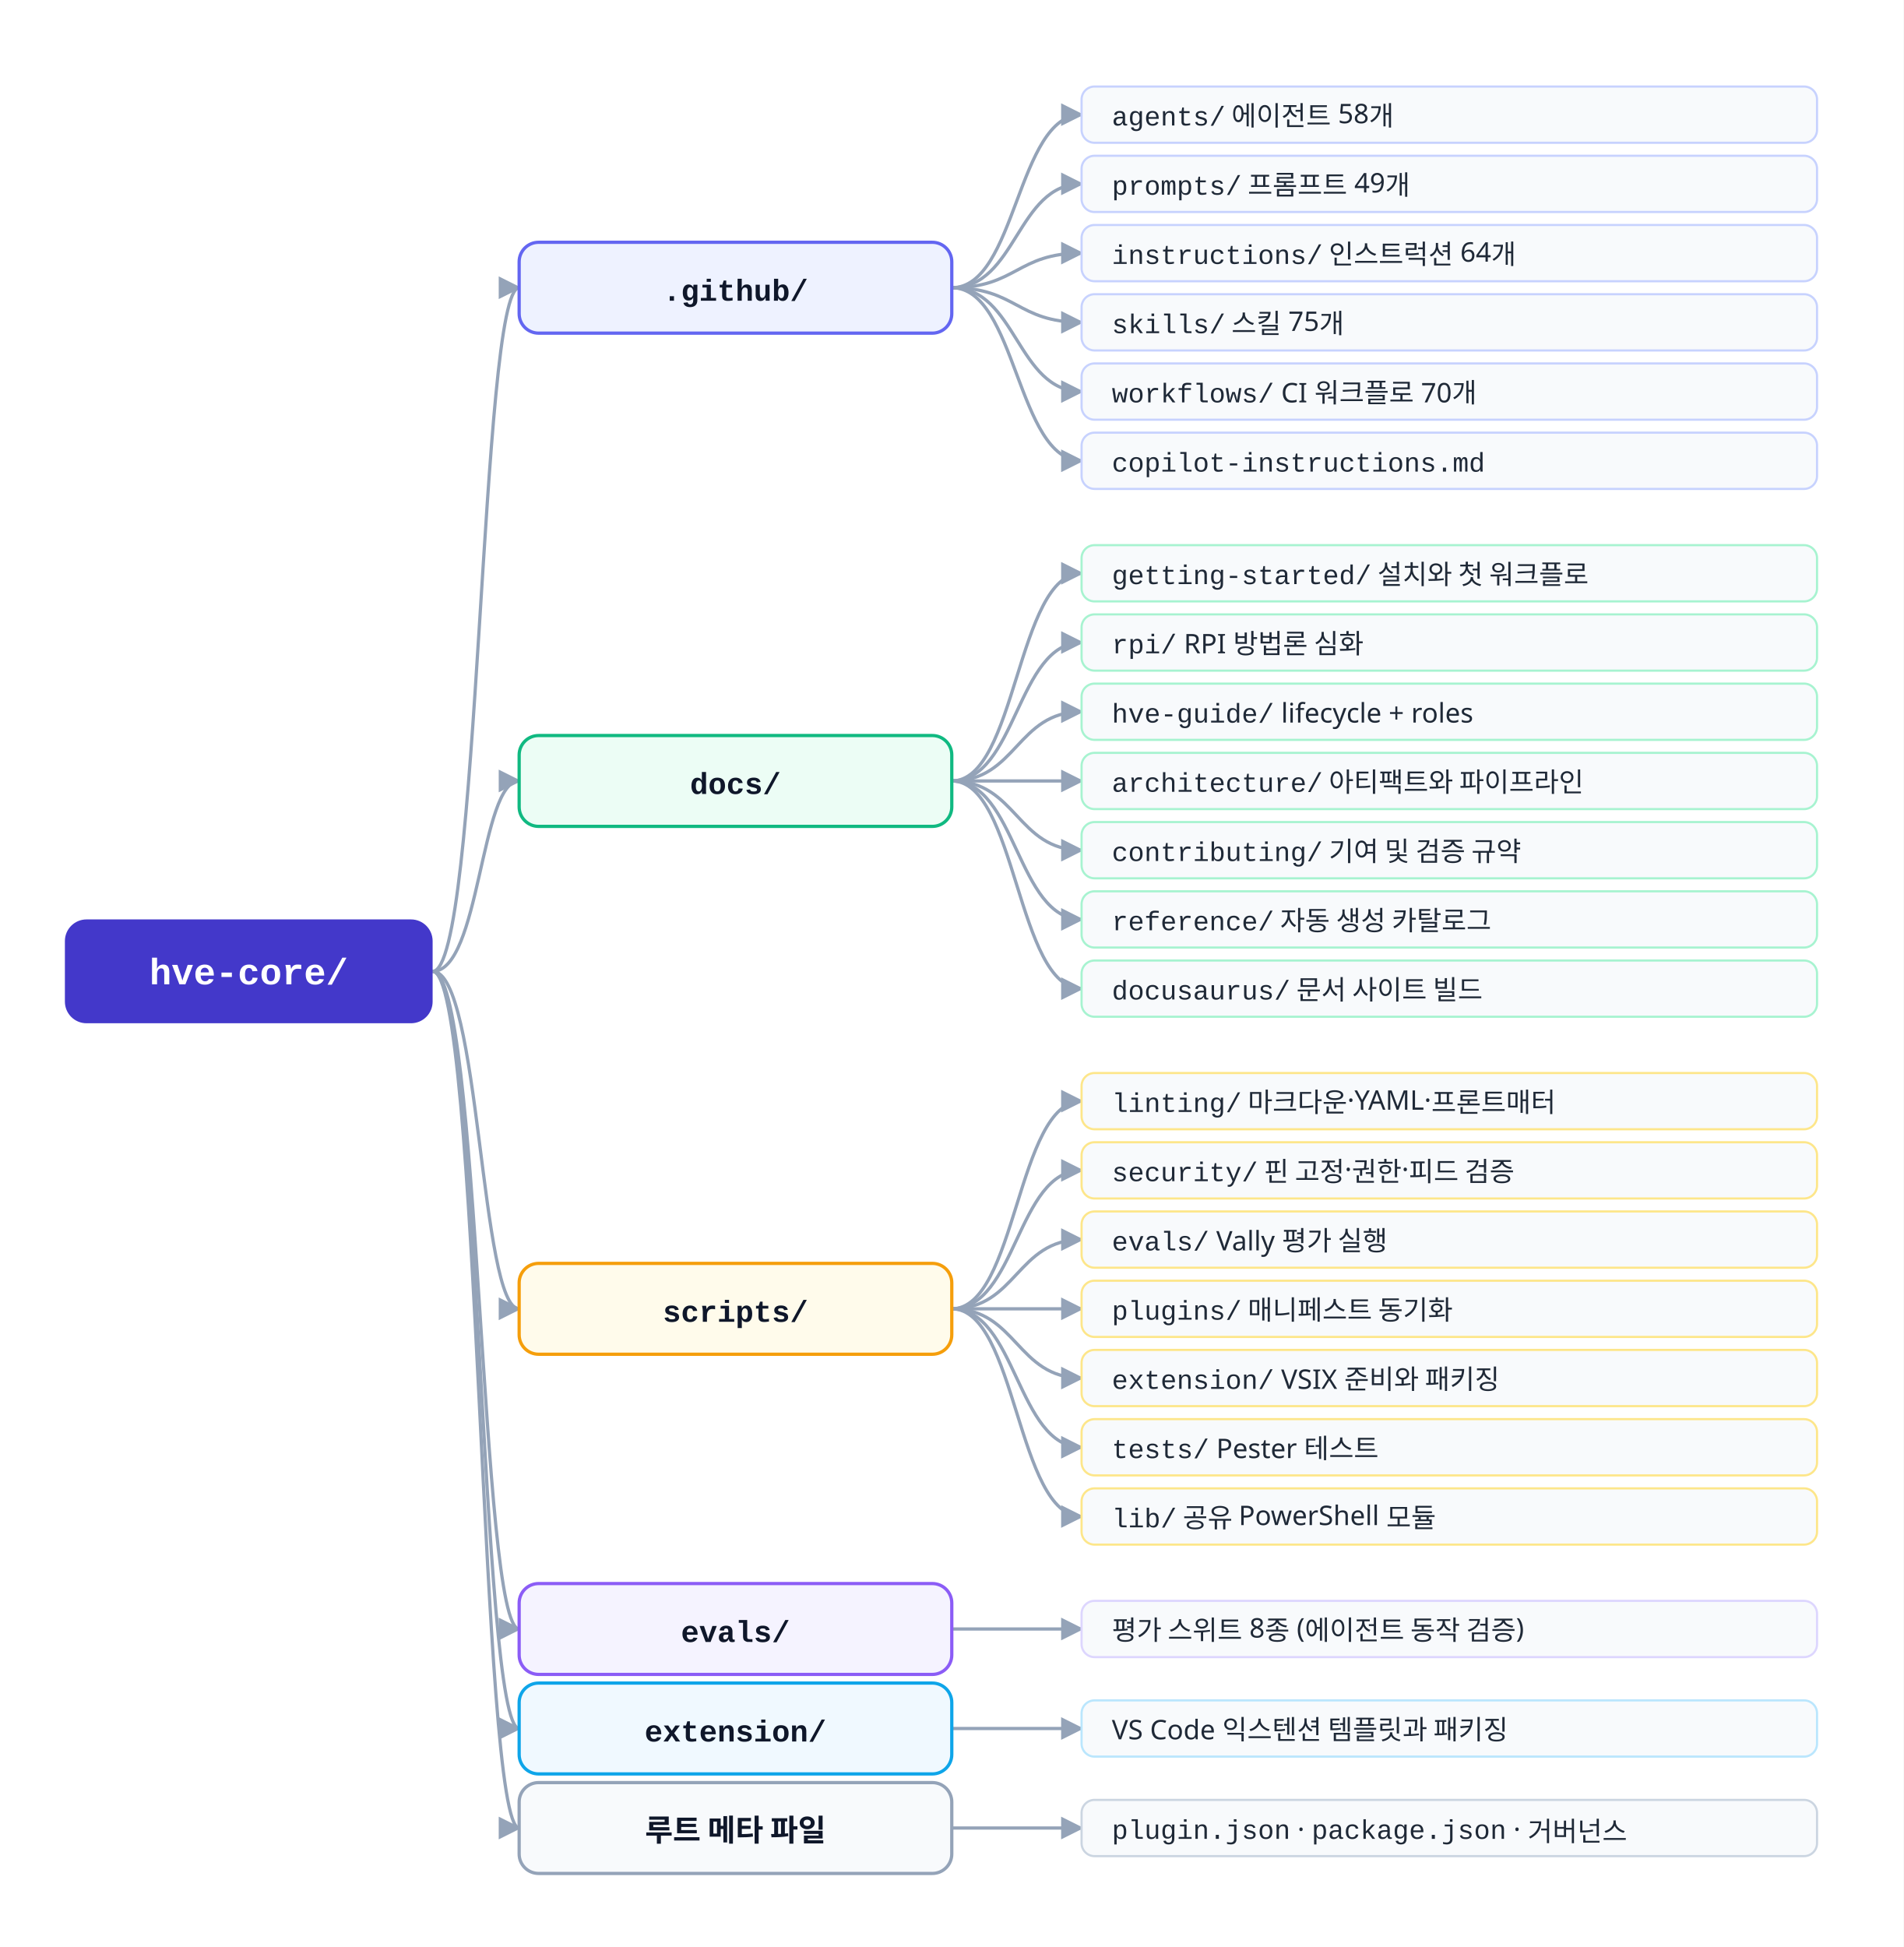
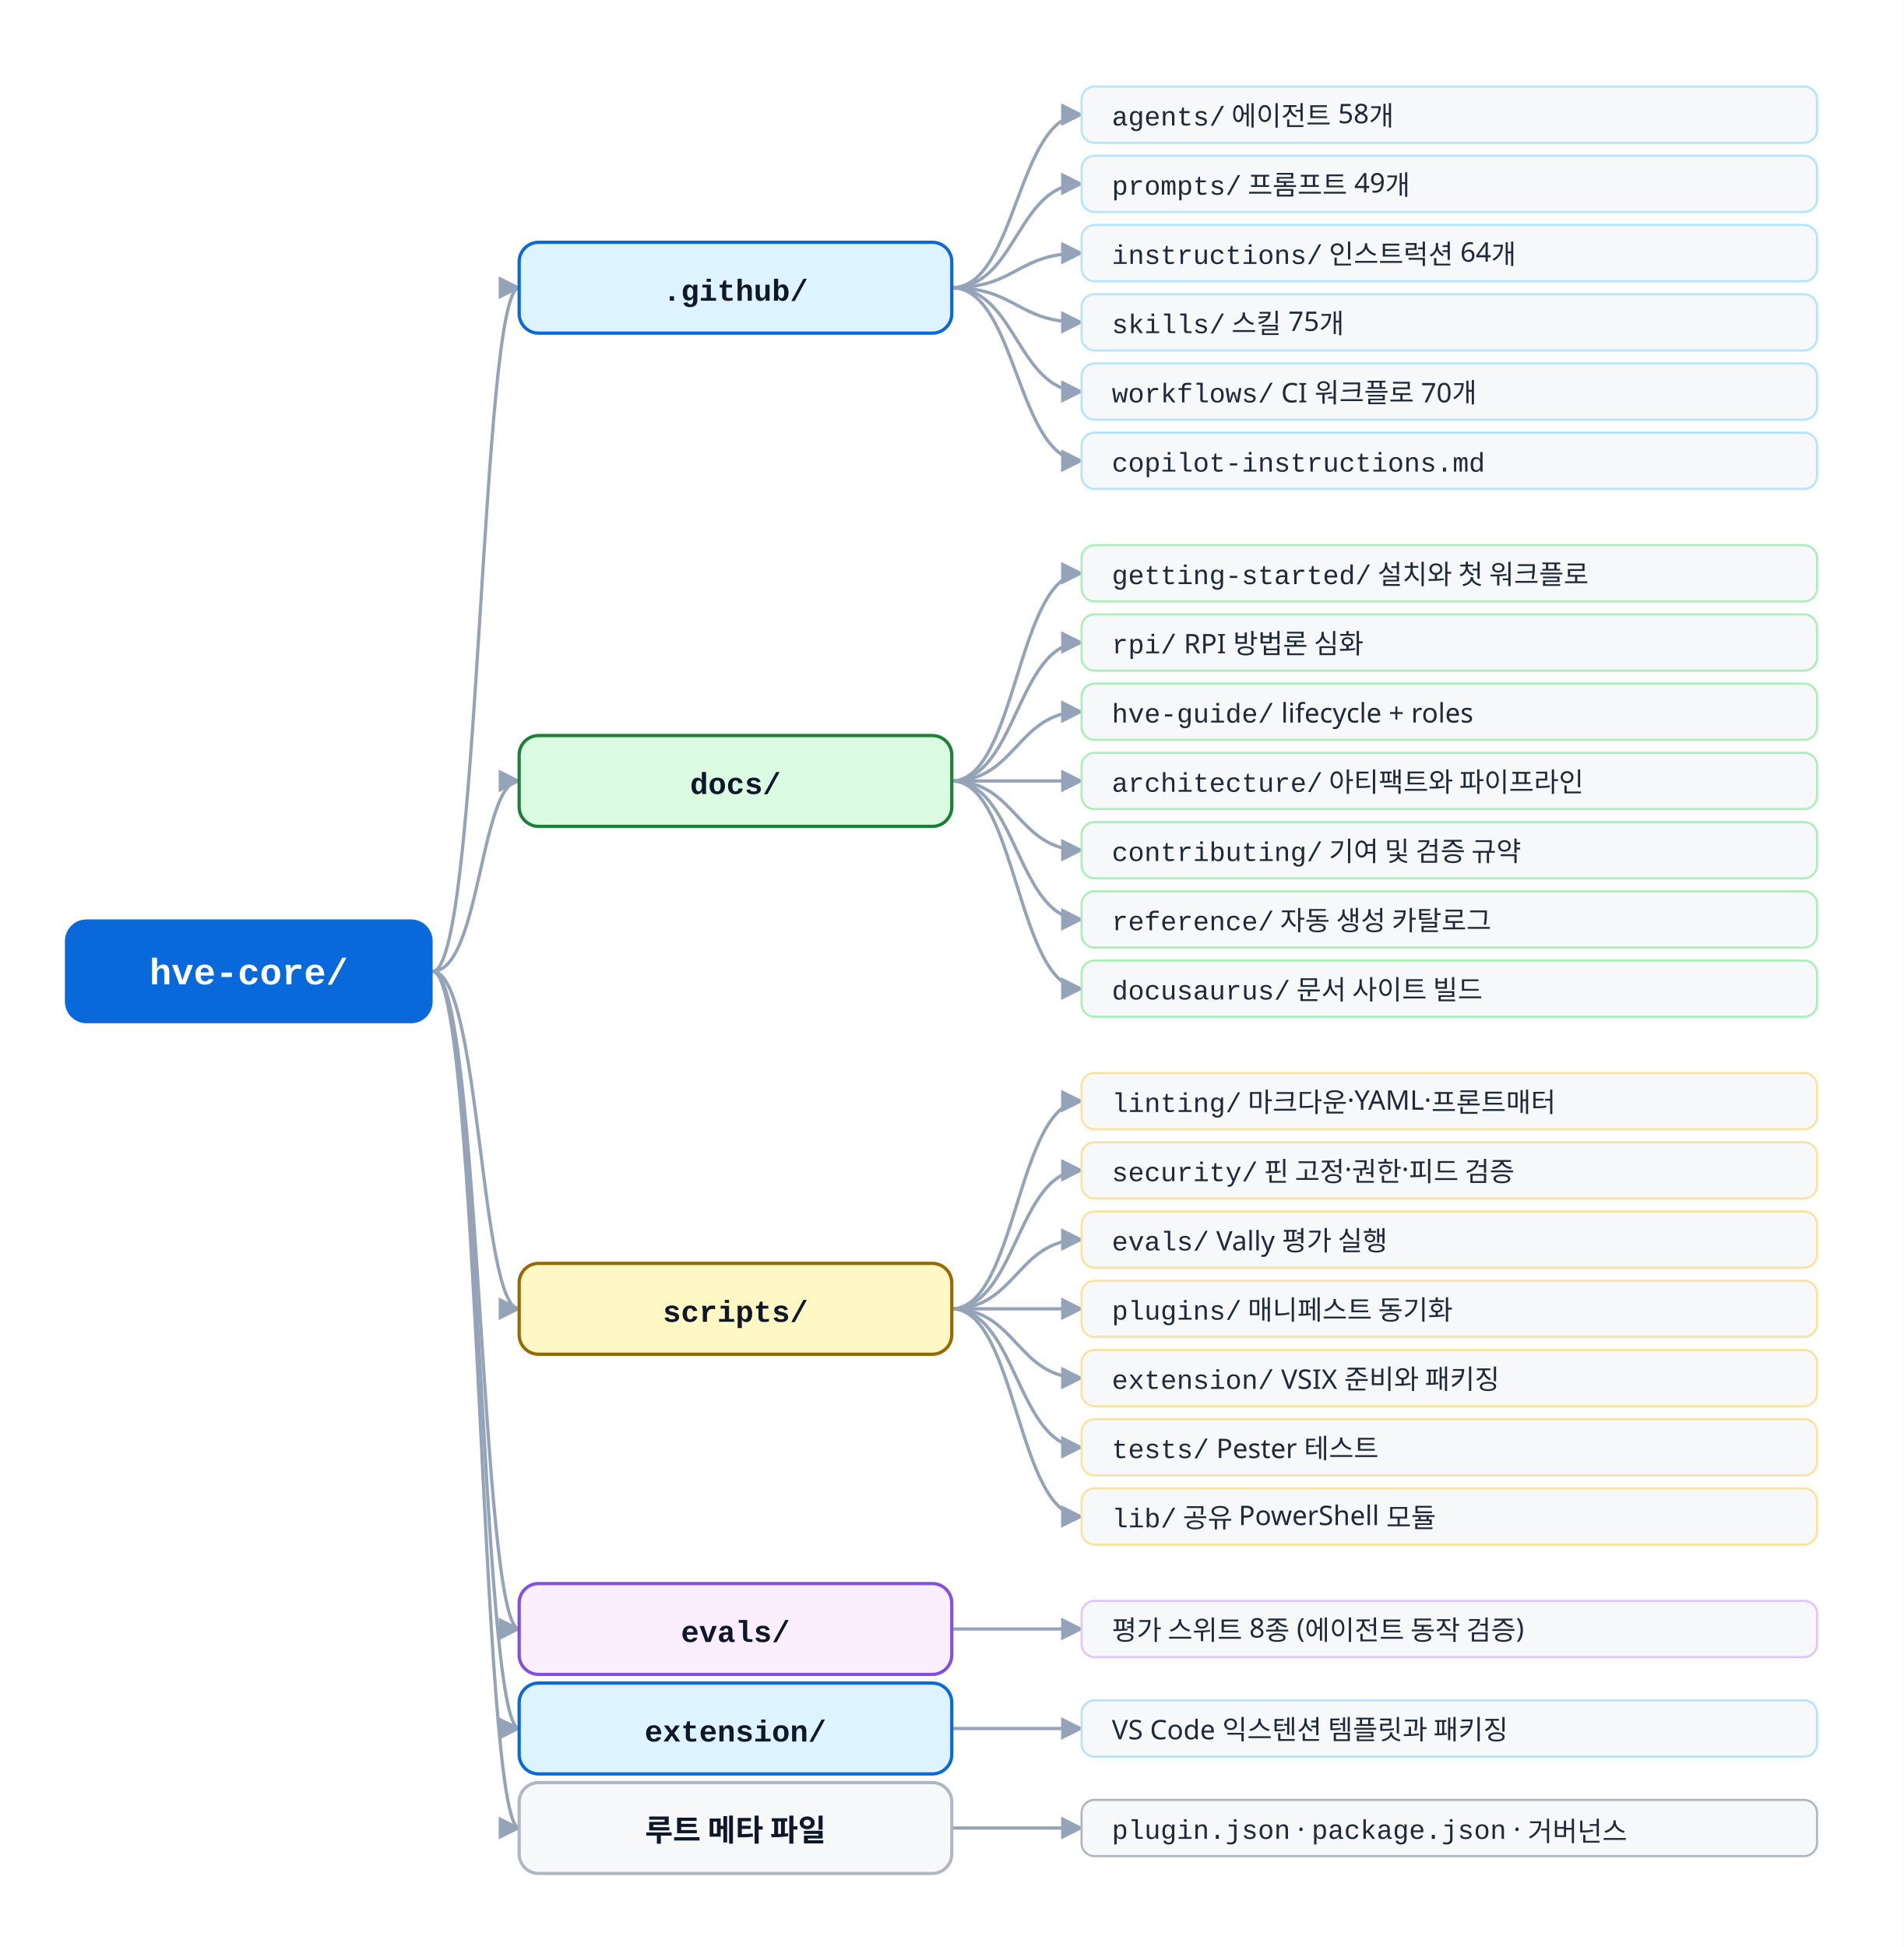
<svg xmlns="http://www.w3.org/2000/svg" viewBox="0 0 880 900" width="880" height="900" role="img" aria-labelledby="t d">
  <defs>
    <marker id="arrow" viewBox="0 0 10 10" refX="9" refY="5" markerWidth="7" markerHeight="7" orient="auto-start-reverse">
      <path d="M0 0 L10 5 L0 10 z" fill="#94a3b8" />
    </marker>
    <style>
      text { font-family: 'Segoe UI','Malgun Gothic','Apple SD Gothic Neo','Noto Sans KR',sans-serif; }
      .root { font-size: 17px; font-weight: 700; fill: #ffffff; }
      .dir { font-size: 14px; font-weight: 600; fill: #0f172a; }
      .lf { font-size: 12.5px; fill: #1f2937; }
      .mono { font-family: 'Cascadia Mono','Consolas','Courier New',monospace; }
      .ln { fill: none; stroke: #94a3b8; stroke-width: 1.5; marker-end: url(#arrow); }
+       /* GitHub Primer palette remap; CSS overrides presentation attributes. */
+       [fill="#eef2ff"], [fill="#f0f9ff"] { fill: #ddf4ff; }
+       [fill="#e0e7ff"] { fill: #b6e3ff; }
+       [fill="#ecfdf5"] { fill: #dafbe1; }
+       [fill="#fffbeb"], [fill="#fef9c3"] { fill: #fff8c5; }
+       [fill="#fff1f2"] { fill: #ffebe9; }
+       [fill="#f5f3ff"], [fill="#fdf2f8"] { fill: #fbefff; }
+       [fill="#f8fafc"] { fill: #f6f8fa; }
+       [fill="#4338ca"], [fill="#4f46e5"] { fill: #0969da; }
+       [fill="#1e293b"] { fill: #1f2328; }
+       [stroke="#6366f1"], [stroke="#0ea5e9"] { stroke: #0969da; }
+       [stroke="#4f46e5"] { stroke: #0550ae; }
+       [stroke="#10b981"] { stroke: #1a7f37; }
+       [stroke="#f59e0b"], [stroke="#eab308"] { stroke: #9a6700; }
+       [stroke="#f43f5e"] { stroke: #cf222e; }
+       [stroke="#8b5cf6"], [stroke="#ec4899"] { stroke: #8250df; }
+       [stroke="#94a3b8"], [stroke="#cbd5e1"] { stroke: #afb8c1; }
+       [stroke="#c7d2fe"], [stroke="#bae6fd"] { stroke: #b6e3ff; }
+       [stroke="#a7f3d0"] { stroke: #aceebb; }
+       [stroke="#fde68a"] { stroke: #f8e3a1; }
+       [stroke="#ddd6fe"] { stroke: #e0c5ff; }
    </style>
  </defs>
  <rect width="880" height="900" fill="#ffffff" />
  <path class="ln" d="M200 449 C222 449 222 133 240 133" />
  <path class="ln" d="M200 449 C222 449 222 361 240 361" />
  <path class="ln" d="M200 449 C222 449 222 605 240 605" />
  <path class="ln" d="M200 449 C222 449 222 753 240 753" />
  <path class="ln" d="M200 449 C222 449 222 799 240 799" />
  <path class="ln" d="M200 449 C222 449 222 845 240 845" />
  <path class="ln" d="M440 133 C470 133 470 53 500 53" />
  <path class="ln" d="M440 133 C470 133 470 85 500 85" />
  <path class="ln" d="M440 133 C470 133 470 117 500 117" />
  <path class="ln" d="M440 133 C470 133 470 149 500 149" />
  <path class="ln" d="M440 133 C470 133 470 181 500 181" />
  <path class="ln" d="M440 133 C470 133 470 213 500 213" />
  <path class="ln" d="M440 361 C470 361 470 265 500 265" />
  <path class="ln" d="M440 361 C470 361 470 297 500 297" />
  <path class="ln" d="M440 361 C470 361 470 329 500 329" />
  <path class="ln" d="M440 361 C470 361 470 361 500 361" />
  <path class="ln" d="M440 361 C470 361 470 393 500 393" />
  <path class="ln" d="M440 361 C470 361 470 425 500 425" />
  <path class="ln" d="M440 361 C470 361 470 457 500 457" />
  <path class="ln" d="M440 605 C470 605 470 509 500 509" />
  <path class="ln" d="M440 605 C470 605 470 541 500 541" />
  <path class="ln" d="M440 605 C470 605 470 573 500 573" />
  <path class="ln" d="M440 605 C470 605 470 605 500 605" />
  <path class="ln" d="M440 605 C470 605 470 637 500 637" />
  <path class="ln" d="M440 605 C470 605 470 669 500 669" />
  <path class="ln" d="M440 605 C470 605 470 701 500 701" />
  <path class="ln" d="M440 753 L500 753" />
  <path class="ln" d="M440 799 L500 799" />
  <path class="ln" d="M440 845 L500 845" />
  <rect x="30" y="425" width="170" height="48" rx="10" fill="#4338ca" />
  <text class="root mono" x="115" y="455" text-anchor="middle">hve-core/</text>
  <rect x="240" y="112" width="200" height="42" rx="9" fill="#eef2ff" stroke="#6366f1" stroke-width="1.5" />
  <text class="dir mono" x="340" y="139" text-anchor="middle">.github/</text>
  <rect x="240" y="340" width="200" height="42" rx="9" fill="#ecfdf5" stroke="#10b981" stroke-width="1.5" />
  <text class="dir mono" x="340" y="367" text-anchor="middle">docs/</text>
  <rect x="240" y="584" width="200" height="42" rx="9" fill="#fffbeb" stroke="#f59e0b" stroke-width="1.5" />
  <text class="dir mono" x="340" y="611" text-anchor="middle">scripts/</text>
  <rect x="240" y="732" width="200" height="42" rx="9" fill="#f5f3ff" stroke="#8b5cf6" stroke-width="1.5" />
  <text class="dir mono" x="340" y="759" text-anchor="middle">evals/</text>
  <rect x="240" y="778" width="200" height="42" rx="9" fill="#f0f9ff" stroke="#0ea5e9" stroke-width="1.5" />
  <text class="dir mono" x="340" y="805" text-anchor="middle">extension/</text>
  <rect x="240" y="824" width="200" height="42" rx="9" fill="#f8fafc" stroke="#94a3b8" stroke-width="1.5" />
  <text class="dir" x="340" y="851" text-anchor="middle">루트 메타 파일</text>
  <rect x="500" y="40" width="340" height="26" rx="6" fill="#f8fafc" stroke="#c7d2fe" />
  <text class="lf" x="514" y="58">
    <tspan class="mono">agents/</tspan> 에이전트 58개</text>
  <rect x="500" y="72" width="340" height="26" rx="6" fill="#f8fafc" stroke="#c7d2fe" />
  <text class="lf" x="514" y="90">
    <tspan class="mono">prompts/</tspan> 프롬프트 49개</text>
  <rect x="500" y="104" width="340" height="26" rx="6" fill="#f8fafc" stroke="#c7d2fe" />
  <text class="lf" x="514" y="122">
    <tspan class="mono">instructions/</tspan> 인스트럭션 64개</text>
  <rect x="500" y="136" width="340" height="26" rx="6" fill="#f8fafc" stroke="#c7d2fe" />
  <text class="lf" x="514" y="154">
    <tspan class="mono">skills/</tspan> 스킬 75개</text>
  <rect x="500" y="168" width="340" height="26" rx="6" fill="#f8fafc" stroke="#c7d2fe" />
  <text class="lf" x="514" y="186">
    <tspan class="mono">workflows/</tspan> CI 워크플로 70개</text>
  <rect x="500" y="200" width="340" height="26" rx="6" fill="#f8fafc" stroke="#c7d2fe" />
  <text class="lf mono" x="514" y="218">copilot-instructions.md</text>
  <rect x="500" y="252" width="340" height="26" rx="6" fill="#f8fafc" stroke="#a7f3d0" />
  <text class="lf" x="514" y="270">
    <tspan class="mono">getting-started/</tspan> 설치와 첫 워크플로</text>
  <rect x="500" y="284" width="340" height="26" rx="6" fill="#f8fafc" stroke="#a7f3d0" />
  <text class="lf" x="514" y="302">
    <tspan class="mono">rpi/</tspan> RPI 방법론 심화</text>
  <rect x="500" y="316" width="340" height="26" rx="6" fill="#f8fafc" stroke="#a7f3d0" />
  <text class="lf" x="514" y="334">
    <tspan class="mono">hve-guide/</tspan> lifecycle + roles</text>
  <rect x="500" y="348" width="340" height="26" rx="6" fill="#f8fafc" stroke="#a7f3d0" />
  <text class="lf" x="514" y="366">
    <tspan class="mono">architecture/</tspan> 아티팩트와 파이프라인</text>
  <rect x="500" y="380" width="340" height="26" rx="6" fill="#f8fafc" stroke="#a7f3d0" />
  <text class="lf" x="514" y="398">
    <tspan class="mono">contributing/</tspan> 기여 및 검증 규약</text>
  <rect x="500" y="412" width="340" height="26" rx="6" fill="#f8fafc" stroke="#a7f3d0" />
  <text class="lf" x="514" y="430">
    <tspan class="mono">reference/</tspan> 자동 생성 카탈로그</text>
  <rect x="500" y="444" width="340" height="26" rx="6" fill="#f8fafc" stroke="#a7f3d0" />
  <text class="lf" x="514" y="462">
    <tspan class="mono">docusaurus/</tspan> 문서 사이트 빌드</text>
  <rect x="500" y="496" width="340" height="26" rx="6" fill="#f8fafc" stroke="#fde68a" />
  <text class="lf" x="514" y="514">
    <tspan class="mono">linting/</tspan> 마크다운·YAML·프론트매터</text>
  <rect x="500" y="528" width="340" height="26" rx="6" fill="#f8fafc" stroke="#fde68a" />
  <text class="lf" x="514" y="546">
    <tspan class="mono">security/</tspan> 핀 고정·권한·피드 검증</text>
  <rect x="500" y="560" width="340" height="26" rx="6" fill="#f8fafc" stroke="#fde68a" />
  <text class="lf" x="514" y="578">
    <tspan class="mono">evals/</tspan> Vally 평가 실행</text>
  <rect x="500" y="592" width="340" height="26" rx="6" fill="#f8fafc" stroke="#fde68a" />
  <text class="lf" x="514" y="610">
    <tspan class="mono">plugins/</tspan> 매니페스트 동기화</text>
  <rect x="500" y="624" width="340" height="26" rx="6" fill="#f8fafc" stroke="#fde68a" />
  <text class="lf" x="514" y="642">
    <tspan class="mono">extension/</tspan> VSIX 준비와 패키징</text>
  <rect x="500" y="656" width="340" height="26" rx="6" fill="#f8fafc" stroke="#fde68a" />
  <text class="lf" x="514" y="674">
    <tspan class="mono">tests/</tspan> Pester 테스트</text>
  <rect x="500" y="688" width="340" height="26" rx="6" fill="#f8fafc" stroke="#fde68a" />
  <text class="lf" x="514" y="706">
    <tspan class="mono">lib/</tspan> 공유 PowerShell 모듈</text>
  <rect x="500" y="740" width="340" height="26" rx="6" fill="#f8fafc" stroke="#ddd6fe" />
  <text class="lf" x="514" y="758">평가 스위트 8종 (에이전트 동작 검증)</text>
  <rect x="500" y="786" width="340" height="26" rx="6" fill="#f8fafc" stroke="#bae6fd" />
  <text class="lf" x="514" y="804">VS Code 익스텐션 템플릿과 패키징</text>
  <rect x="500" y="832" width="340" height="26" rx="6" fill="#f8fafc" stroke="#cbd5e1" />
  <text class="lf" x="514" y="850">
    <tspan class="mono">plugin.json</tspan> · <tspan class="mono">package.json</tspan> · 거버넌스</text>
</svg>
